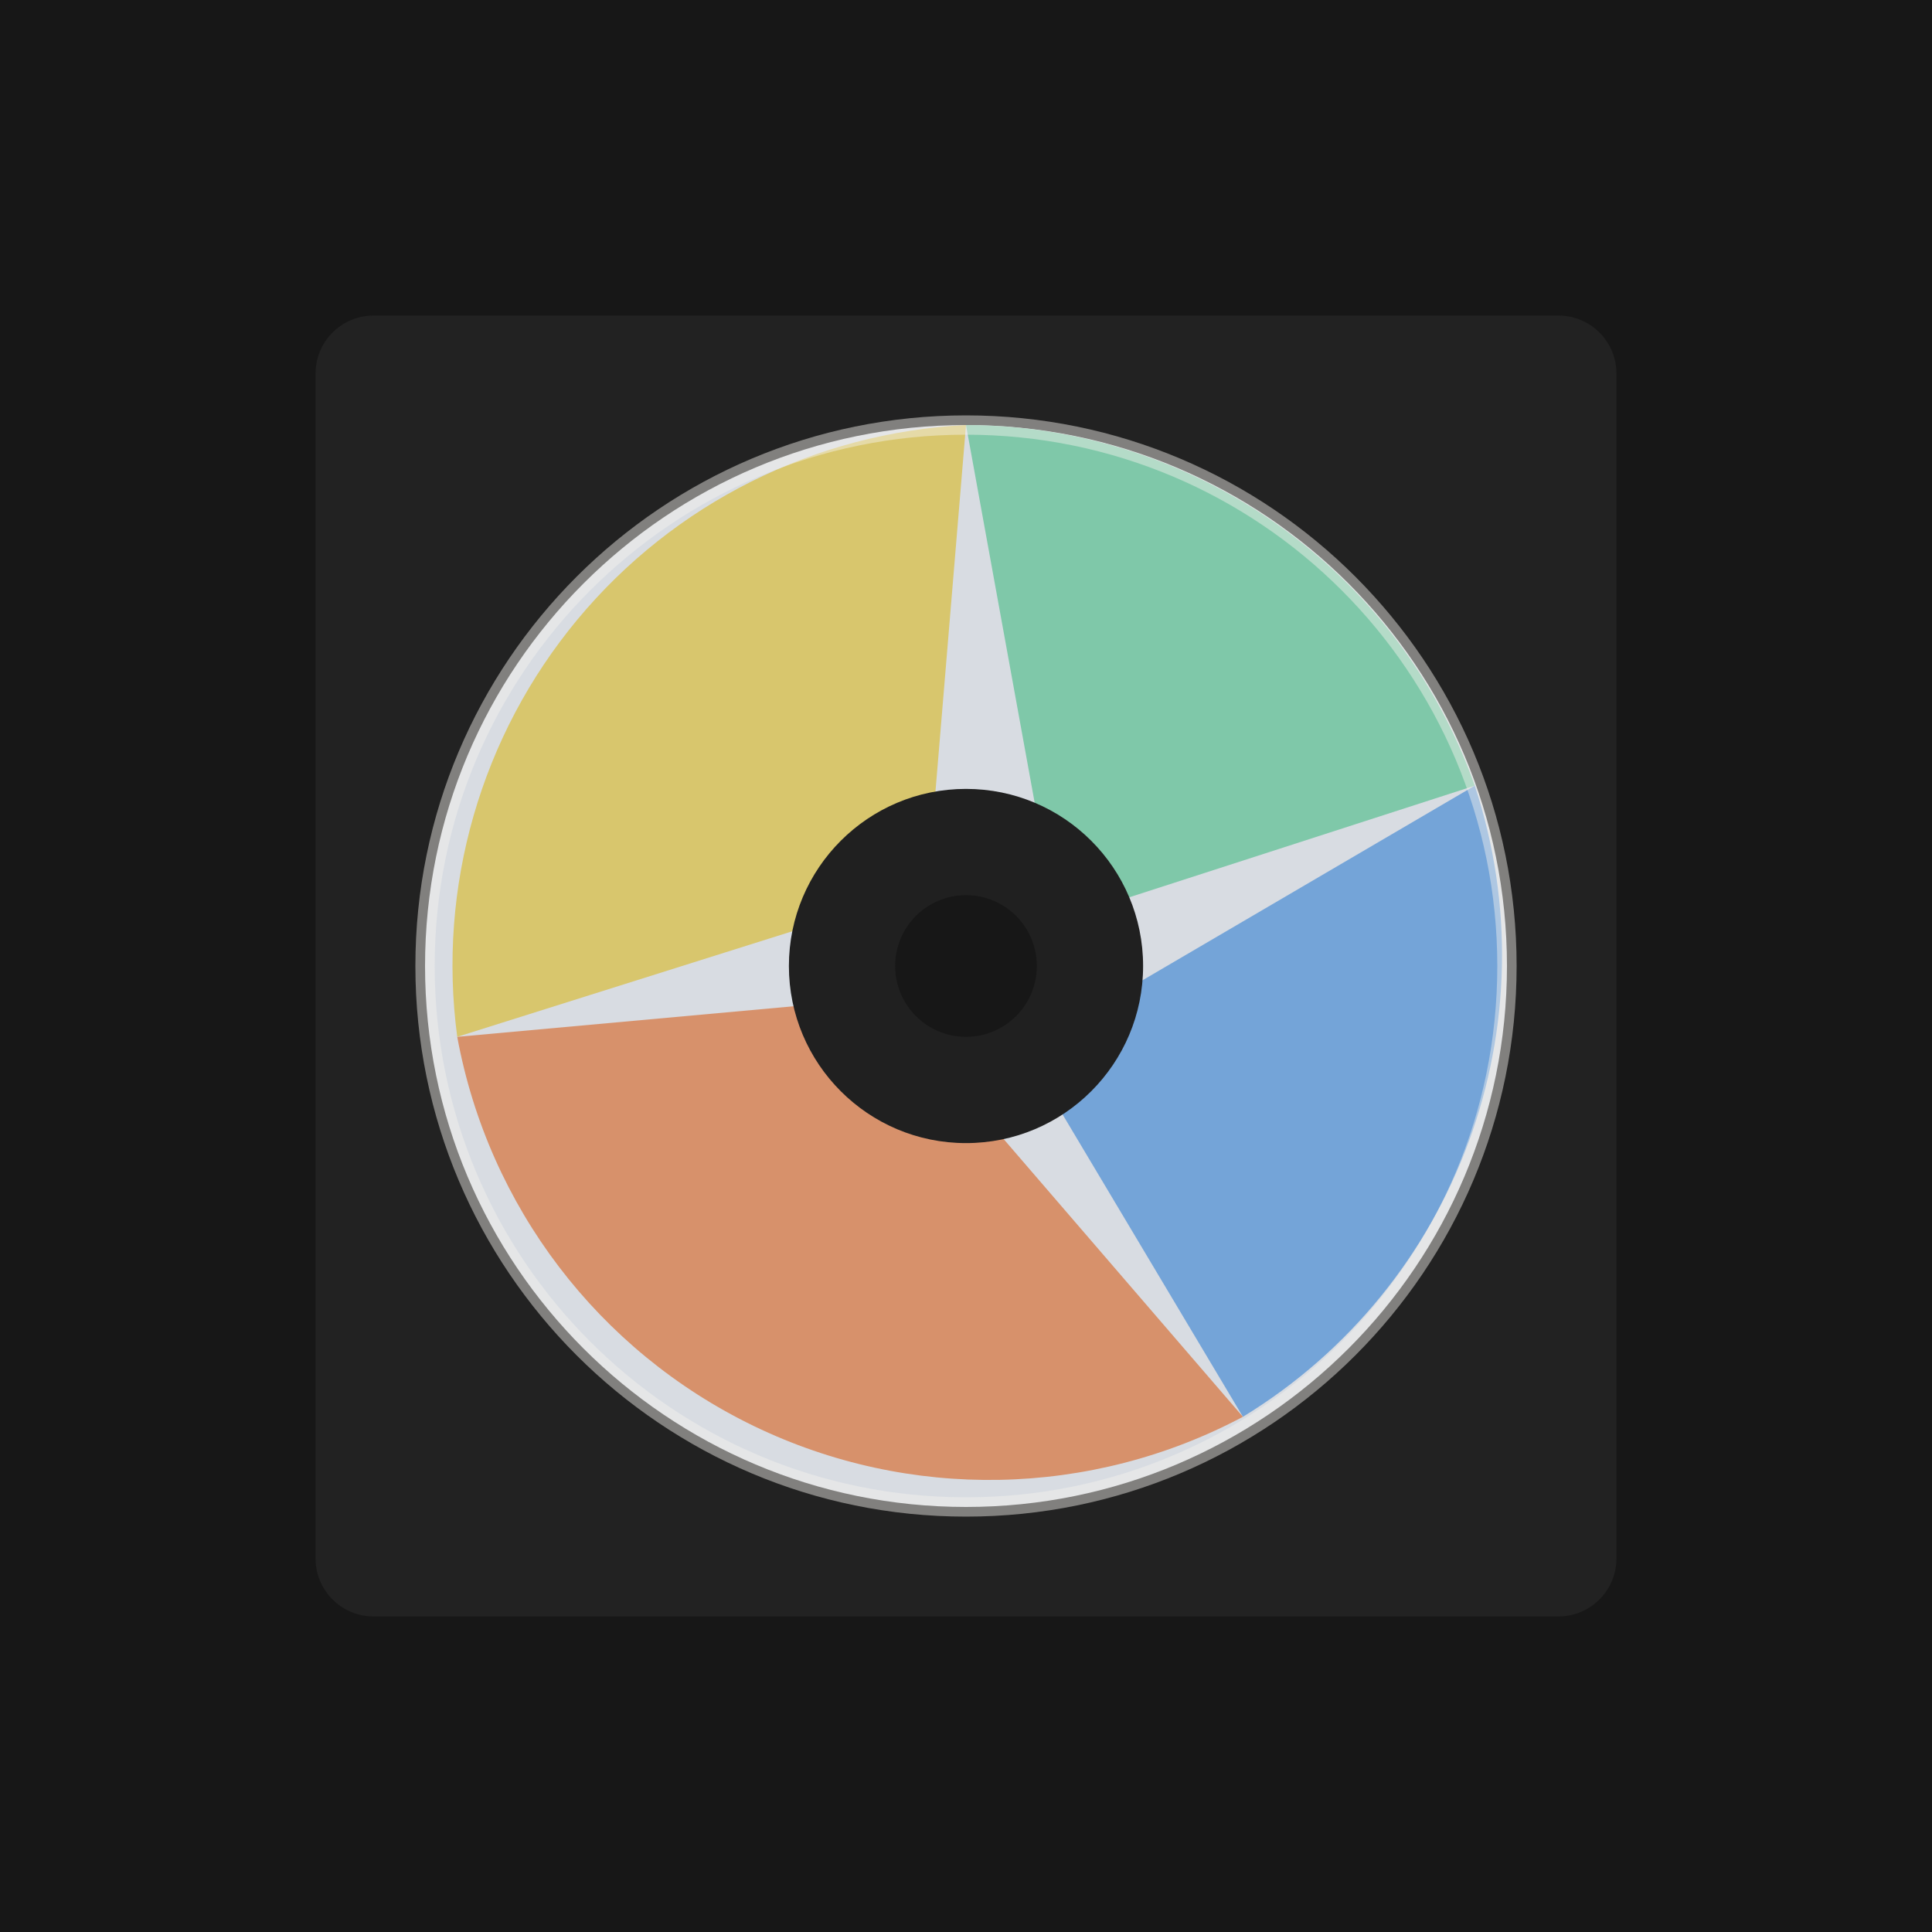
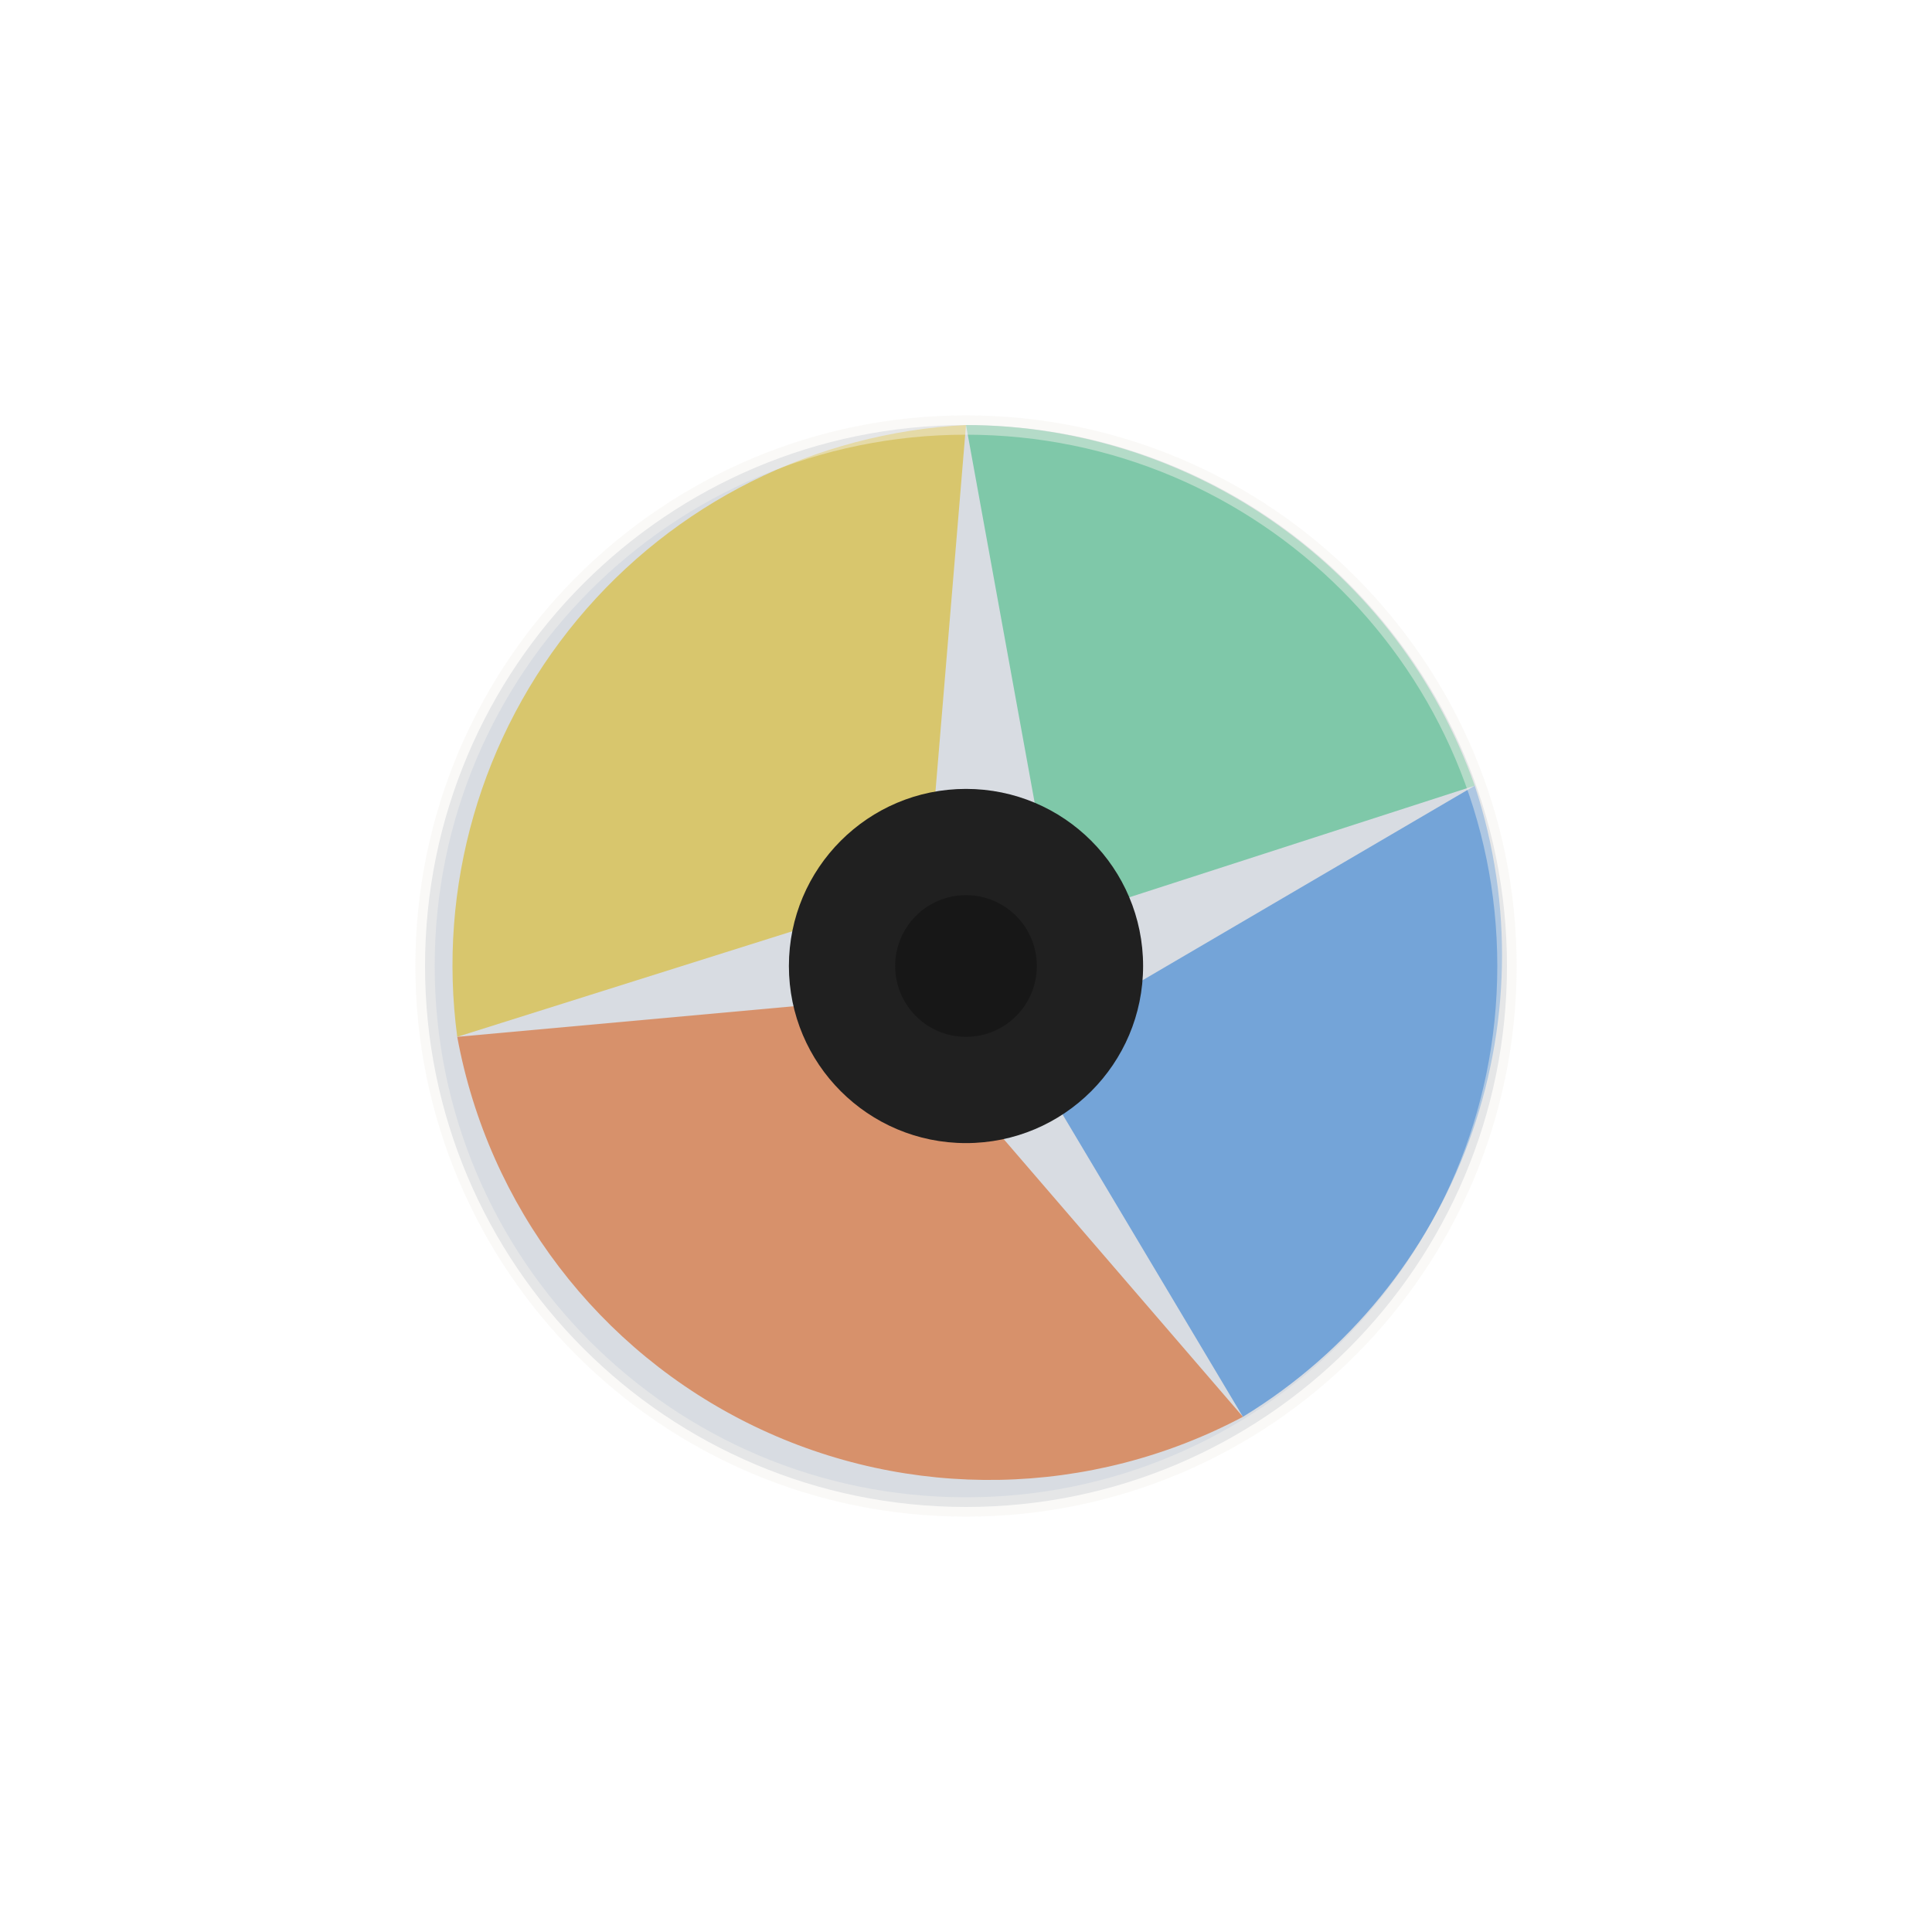
<svg xmlns="http://www.w3.org/2000/svg" viewBox="0 0 600 600" role="img" aria-label="CD cover placeholder">
-   <rect width="600" height="600" fill="#171717" />
-   <rect x="98" y="98" width="404" height="404" rx="18" fill="#222" />
  <circle cx="300" cy="300" r="168" fill="#d8dce2" />
  <path d="M300 132a168 168 0 0 1 158 112L328 286z" fill="#7fc8a9" />
  <path d="M458 244a168 168 0 0 1-72 196L318 326z" fill="#74a4d8" />
  <path d="M386 440a168 168 0 0 1-244-118l132-12z" fill="#d7916b" />
  <path d="M142 322a168 168 0 0 1 158-190l-12 144z" fill="#d8c66d" />
  <circle cx="300" cy="300" r="55" fill="#202020" />
  <circle cx="300" cy="300" r="22" fill="#171717" />
  <circle cx="300" cy="300" r="168" fill="none" stroke="#f4f2ed" stroke-width="6" opacity=".45" />
</svg>
